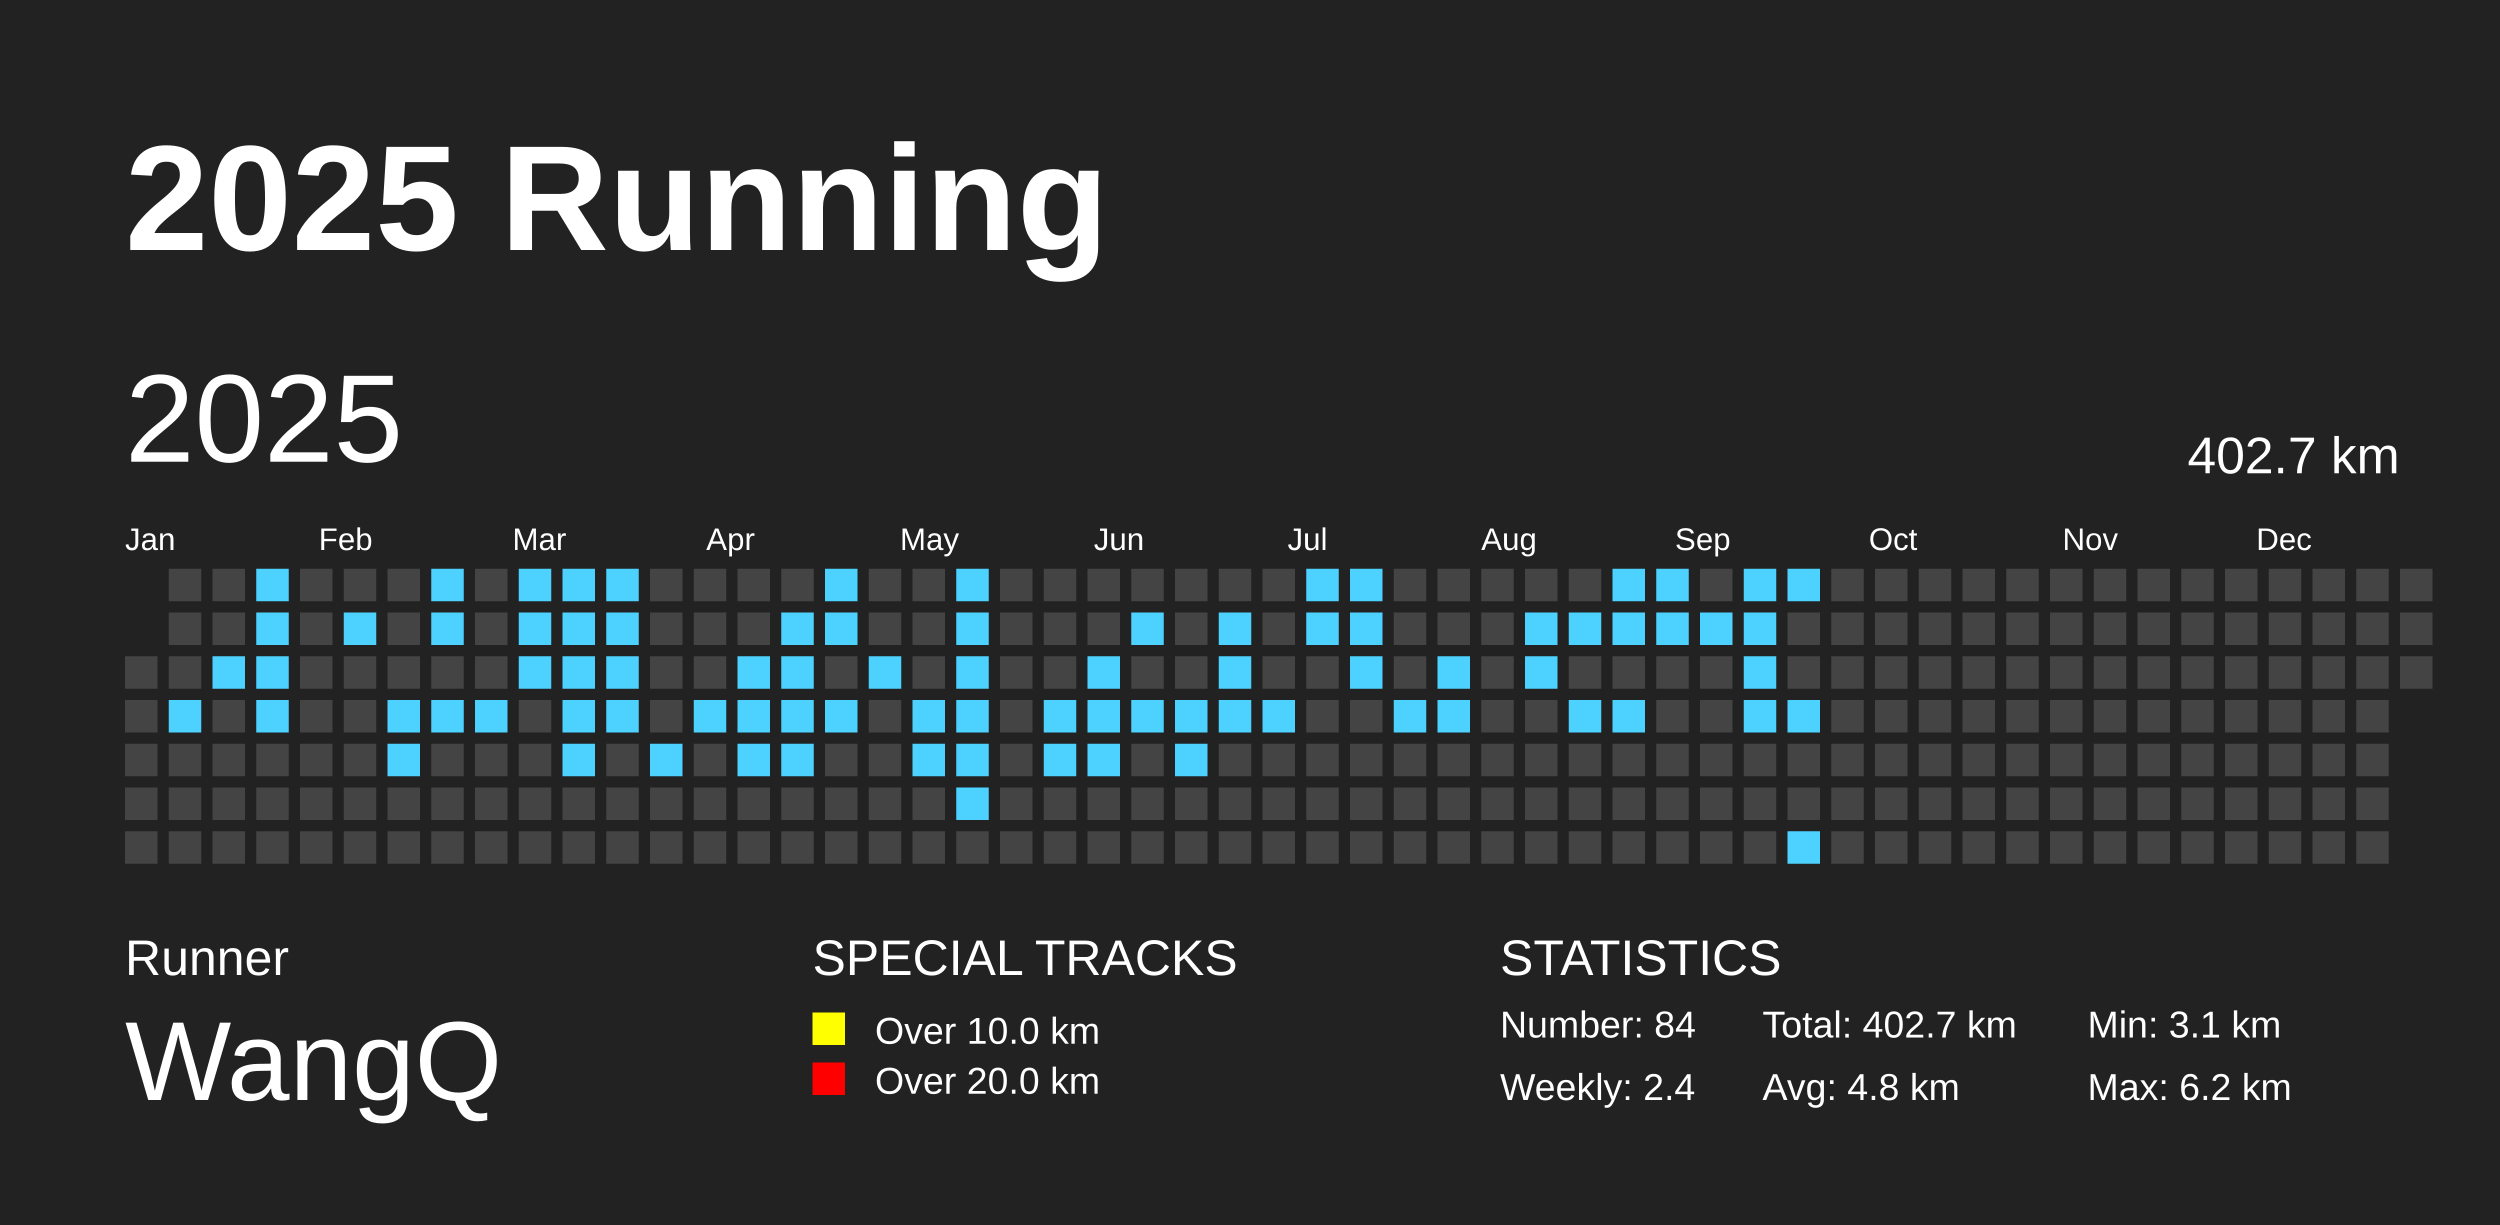
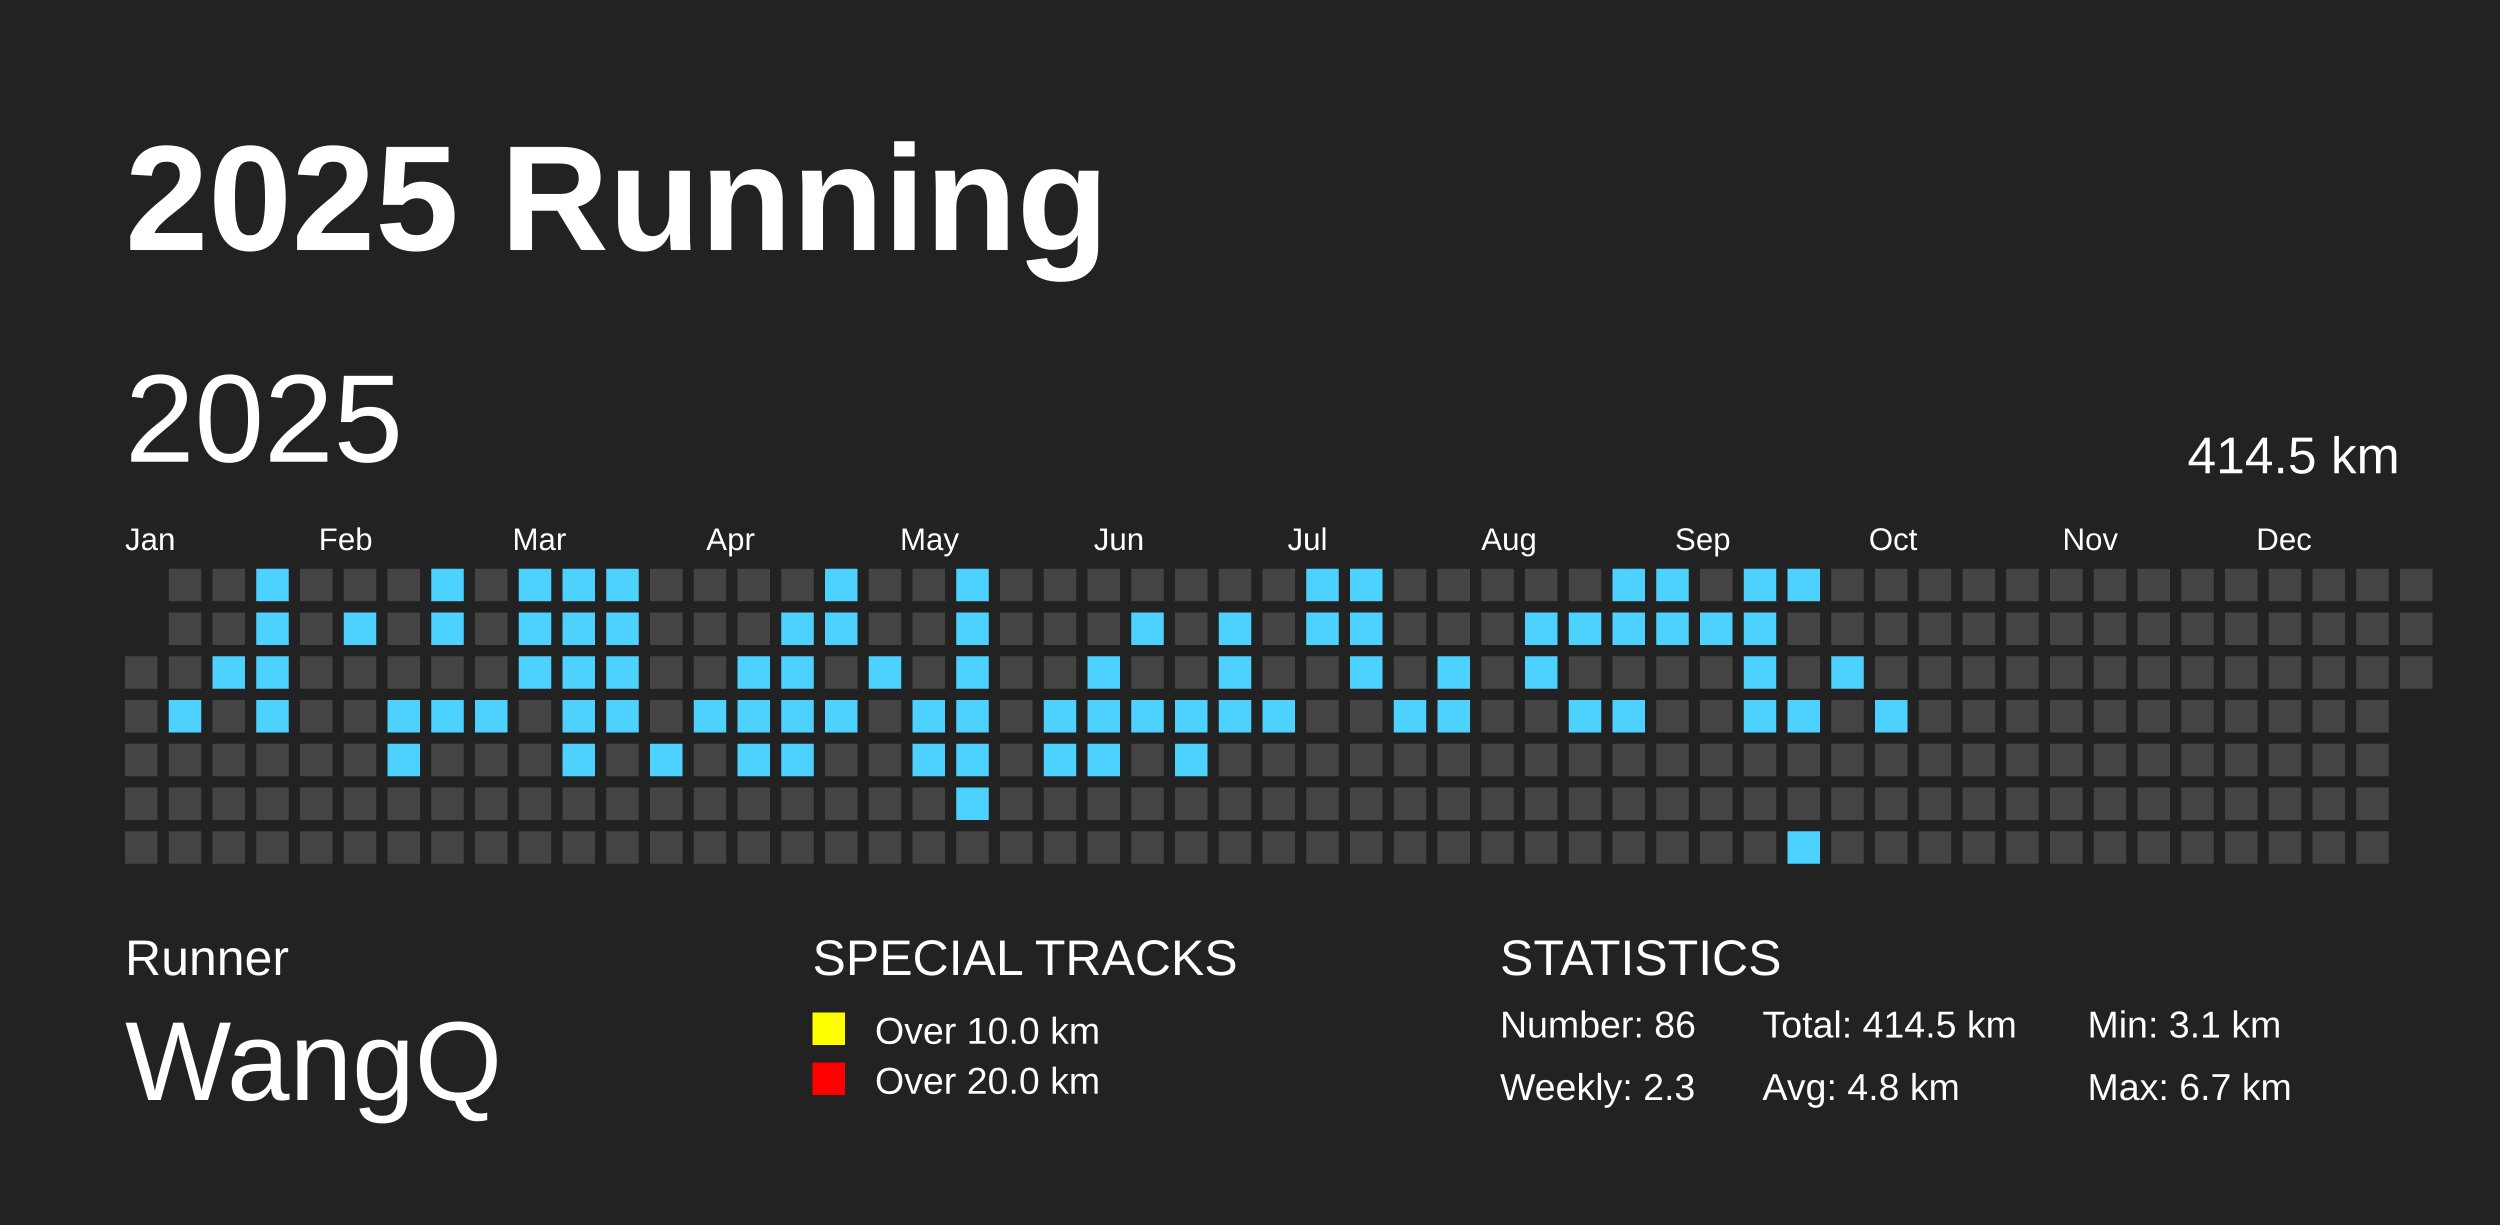
<svg xmlns="http://www.w3.org/2000/svg" baseProfile="full" height="98mm" version="1.1" viewBox="0,0,200,98" width="200mm">
  <defs />
  <rect fill="#222222" height="98" width="200" x="0" y="0" />
  <text fill="#FFFFFF" style="font-size:12px; font-family:Arial; font-weight:bold;" x="10" y="20">2025 Running</text>
  <text fill="#FFFFFF" style="font-size:4px; font-family:Arial" x="10" y="78">Runner</text>
  <text fill="#FFFFFF" style="font-size:9px; font-family:Arial" x="10" y="88">WangQ</text>
  <text fill="#FFFFFF" style="font-size:4px; font-family:Arial" x="65" y="78">SPECIAL TRACKS</text>
  <rect fill="yellow" height="2.6" width="2.6" x="65" y="81" />
  <text fill="#FFFFFF" style="font-size:3px; font-family:Arial" x="70" y="83.5">Over 10.0 km</text>
  <rect fill="red" height="2.6" width="2.6" x="65" y="85" />
  <text fill="#FFFFFF" style="font-size:3px; font-family:Arial" x="70" y="87.5">Over 20.0 km</text>
  <text fill="#FFFFFF" style="font-size:4px; font-family:Arial" x="120" y="78">STATISTICS</text>
-   <text fill="#FFFFFF" style="font-size:3px; font-family:Arial" x="120" y="83">Number: 84</text>
-   <text fill="#FFFFFF" style="font-size:3px; font-family:Arial" x="120" y="88">Weekly: 2.4</text>
-   <text fill="#FFFFFF" style="font-size:3px; font-family:Arial" x="141" y="83">Total: 402.7 km</text>
+   <text fill="#FFFFFF" style="font-size:3px; font-family:Arial" x="120" y="83">Number: 86</text>
+   <text fill="#FFFFFF" style="font-size:3px; font-family:Arial" x="120" y="88">Weekly: 2.3</text>
+   <text fill="#FFFFFF" style="font-size:3px; font-family:Arial" x="141" y="83">Total: 414.5 km</text>
  <text fill="#FFFFFF" style="font-size:3px; font-family:Arial" x="141" y="88">Avg: 4.8 km</text>
  <text fill="#FFFFFF" style="font-size:3px; font-family:Arial" x="167" y="83">Min: 3.1 km</text>
-   <text fill="#FFFFFF" style="font-size:3px; font-family:Arial" x="167" y="88">Max: 6.2 km</text>
+   <text fill="#FFFFFF" style="font-size:3px; font-family:Arial" x="167" y="88">Max: 6.7 km</text>
  <text dominant-baseline="hanging" fill="#FFFFFF" style="font-size:10.0px; font-family:Arial;" x="10" y="30">2025</text>
-   <text dominant-baseline="hanging" fill="#FFFFFF" style="font-size:4.125px; font-family:Arial;" x="175" y="35">402.7 km</text>
+   <text dominant-baseline="hanging" fill="#FFFFFF" style="font-size:4.125px; font-family:Arial;" x="175" y="35">414.5 km</text>
  <text fill="#FFFFFF" style="font-size:2.5px; font-family:Arial" x="10.0" y="44">Jan</text>
  <text fill="#FFFFFF" style="font-size:2.5px; font-family:Arial" x="25.5" y="44">Feb</text>
  <text fill="#FFFFFF" style="font-size:2.5px; font-family:Arial" x="41.0" y="44">Mar</text>
  <text fill="#FFFFFF" style="font-size:2.5px; font-family:Arial" x="56.5" y="44">Apr</text>
  <text fill="#FFFFFF" style="font-size:2.5px; font-family:Arial" x="72.0" y="44">May</text>
  <text fill="#FFFFFF" style="font-size:2.5px; font-family:Arial" x="87.5" y="44">Jun</text>
  <text fill="#FFFFFF" style="font-size:2.5px; font-family:Arial" x="103.0" y="44">Jul</text>
  <text fill="#FFFFFF" style="font-size:2.5px; font-family:Arial" x="118.5" y="44">Aug</text>
  <text fill="#FFFFFF" style="font-size:2.5px; font-family:Arial" x="134.0" y="44">Sep</text>
  <text fill="#FFFFFF" style="font-size:2.5px; font-family:Arial" x="149.5" y="44">Oct</text>
  <text fill="#FFFFFF" style="font-size:2.5px; font-family:Arial" x="165.0" y="44">Nov</text>
  <text fill="#FFFFFF" style="font-size:2.5px; font-family:Arial" x="180.5" y="44">Dec</text>
  <rect fill="#444444" height="2.6" width="2.6" x="10.0" y="52.5" />
  <rect fill="#444444" height="2.6" width="2.6" x="10.0" y="56.0" />
  <rect fill="#444444" height="2.6" width="2.6" x="10.0" y="59.5" />
  <rect fill="#444444" height="2.6" width="2.6" x="10.0" y="63.0" />
  <rect fill="#444444" height="2.6" width="2.6" x="10.0" y="66.5" />
  <rect fill="#444444" height="2.6" width="2.6" x="13.5" y="45.5" />
  <rect fill="#444444" height="2.6" width="2.6" x="13.5" y="49.0" />
  <rect fill="#444444" height="2.6" width="2.6" x="13.5" y="52.5" />
  <rect fill="#4DD2FF" height="2.6" width="2.6" x="13.5" y="56.0" />
  <rect fill="#444444" height="2.6" width="2.6" x="13.5" y="59.5" />
  <rect fill="#444444" height="2.6" width="2.6" x="13.5" y="63.0" />
  <rect fill="#444444" height="2.6" width="2.6" x="13.5" y="66.5" />
  <rect fill="#444444" height="2.6" width="2.6" x="17.0" y="45.5" />
  <rect fill="#444444" height="2.6" width="2.6" x="17.0" y="49.0" />
  <rect fill="#4DD2FF" height="2.6" width="2.6" x="17.0" y="52.5" />
  <rect fill="#444444" height="2.6" width="2.6" x="17.0" y="56.0" />
  <rect fill="#444444" height="2.6" width="2.6" x="17.0" y="59.5" />
  <rect fill="#444444" height="2.6" width="2.6" x="17.0" y="63.0" />
  <rect fill="#444444" height="2.6" width="2.6" x="17.0" y="66.5" />
  <rect fill="#4DD2FF" height="2.6" width="2.6" x="20.5" y="45.5" />
  <rect fill="#4DD2FF" height="2.6" width="2.6" x="20.5" y="49.0" />
  <rect fill="#4DD2FF" height="2.6" width="2.6" x="20.5" y="52.5" />
  <rect fill="#4DD2FF" height="2.6" width="2.6" x="20.5" y="56.0" />
  <rect fill="#444444" height="2.6" width="2.6" x="20.5" y="59.5" />
  <rect fill="#444444" height="2.6" width="2.6" x="20.5" y="63.0" />
  <rect fill="#444444" height="2.6" width="2.6" x="20.5" y="66.5" />
  <rect fill="#444444" height="2.6" width="2.6" x="24.0" y="45.5" />
  <rect fill="#444444" height="2.6" width="2.6" x="24.0" y="49.0" />
  <rect fill="#444444" height="2.6" width="2.6" x="24.0" y="52.5" />
  <rect fill="#444444" height="2.6" width="2.6" x="24.0" y="56.0" />
  <rect fill="#444444" height="2.6" width="2.6" x="24.0" y="59.5" />
  <rect fill="#444444" height="2.6" width="2.6" x="24.0" y="63.0" />
  <rect fill="#444444" height="2.6" width="2.6" x="24.0" y="66.5" />
  <rect fill="#444444" height="2.6" width="2.6" x="27.5" y="45.5" />
  <rect fill="#4DD2FF" height="2.6" width="2.6" x="27.5" y="49.0" />
  <rect fill="#444444" height="2.6" width="2.6" x="27.5" y="52.5" />
  <rect fill="#444444" height="2.6" width="2.6" x="27.5" y="56.0" />
  <rect fill="#444444" height="2.6" width="2.6" x="27.5" y="59.5" />
  <rect fill="#444444" height="2.6" width="2.6" x="27.5" y="63.0" />
  <rect fill="#444444" height="2.6" width="2.6" x="27.5" y="66.5" />
  <rect fill="#444444" height="2.6" width="2.6" x="31.0" y="45.5" />
  <rect fill="#444444" height="2.6" width="2.6" x="31.0" y="49.0" />
  <rect fill="#444444" height="2.6" width="2.6" x="31.0" y="52.5" />
  <rect fill="#4DD2FF" height="2.6" width="2.6" x="31.0" y="56.0" />
  <rect fill="#4DD2FF" height="2.6" width="2.6" x="31.0" y="59.5" />
  <rect fill="#444444" height="2.6" width="2.6" x="31.0" y="63.0" />
  <rect fill="#444444" height="2.6" width="2.6" x="31.0" y="66.5" />
  <rect fill="#4DD2FF" height="2.6" width="2.6" x="34.5" y="45.5" />
  <rect fill="#4DD2FF" height="2.6" width="2.6" x="34.5" y="49.0" />
  <rect fill="#444444" height="2.6" width="2.6" x="34.5" y="52.5" />
  <rect fill="#4DD2FF" height="2.6" width="2.6" x="34.5" y="56.0" />
  <rect fill="#444444" height="2.6" width="2.6" x="34.5" y="59.5" />
  <rect fill="#444444" height="2.6" width="2.6" x="34.5" y="63.0" />
  <rect fill="#444444" height="2.6" width="2.6" x="34.5" y="66.5" />
  <rect fill="#444444" height="2.6" width="2.6" x="38.0" y="45.5" />
  <rect fill="#444444" height="2.6" width="2.6" x="38.0" y="49.0" />
  <rect fill="#444444" height="2.6" width="2.6" x="38.0" y="52.5" />
  <rect fill="#4DD2FF" height="2.6" width="2.6" x="38.0" y="56.0" />
  <rect fill="#444444" height="2.6" width="2.6" x="38.0" y="59.5" />
  <rect fill="#444444" height="2.6" width="2.6" x="38.0" y="63.0" />
  <rect fill="#444444" height="2.6" width="2.6" x="38.0" y="66.5" />
  <rect fill="#4DD2FF" height="2.6" width="2.6" x="41.5" y="45.5" />
  <rect fill="#4DD2FF" height="2.6" width="2.6" x="41.5" y="49.0" />
  <rect fill="#4DD2FF" height="2.6" width="2.6" x="41.5" y="52.5" />
  <rect fill="#444444" height="2.6" width="2.6" x="41.5" y="56.0" />
  <rect fill="#444444" height="2.6" width="2.6" x="41.5" y="59.5" />
  <rect fill="#444444" height="2.6" width="2.6" x="41.5" y="63.0" />
  <rect fill="#444444" height="2.6" width="2.6" x="41.5" y="66.5" />
  <rect fill="#4DD2FF" height="2.6" width="2.6" x="45.0" y="45.5" />
  <rect fill="#4DD2FF" height="2.6" width="2.6" x="45.0" y="49.0" />
  <rect fill="#4DD2FF" height="2.6" width="2.6" x="45.0" y="52.5" />
  <rect fill="#4DD2FF" height="2.6" width="2.6" x="45.0" y="56.0" />
  <rect fill="#4DD2FF" height="2.6" width="2.6" x="45.0" y="59.5" />
  <rect fill="#444444" height="2.6" width="2.6" x="45.0" y="63.0" />
  <rect fill="#444444" height="2.6" width="2.6" x="45.0" y="66.5" />
  <rect fill="#4DD2FF" height="2.6" width="2.6" x="48.5" y="45.5" />
  <rect fill="#4DD2FF" height="2.6" width="2.6" x="48.5" y="49.0" />
  <rect fill="#4DD2FF" height="2.6" width="2.6" x="48.5" y="52.5" />
  <rect fill="#4DD2FF" height="2.6" width="2.6" x="48.5" y="56.0" />
  <rect fill="#444444" height="2.6" width="2.6" x="48.5" y="59.5" />
  <rect fill="#444444" height="2.6" width="2.6" x="48.5" y="63.0" />
  <rect fill="#444444" height="2.6" width="2.6" x="48.5" y="66.5" />
  <rect fill="#444444" height="2.6" width="2.6" x="52.0" y="45.5" />
  <rect fill="#444444" height="2.6" width="2.6" x="52.0" y="49.0" />
  <rect fill="#444444" height="2.6" width="2.6" x="52.0" y="52.5" />
  <rect fill="#444444" height="2.6" width="2.6" x="52.0" y="56.0" />
  <rect fill="#4DD2FF" height="2.6" width="2.6" x="52.0" y="59.5" />
  <rect fill="#444444" height="2.6" width="2.6" x="52.0" y="63.0" />
  <rect fill="#444444" height="2.6" width="2.6" x="52.0" y="66.5" />
  <rect fill="#444444" height="2.6" width="2.6" x="55.5" y="45.5" />
  <rect fill="#444444" height="2.6" width="2.6" x="55.5" y="49.0" />
  <rect fill="#444444" height="2.6" width="2.6" x="55.5" y="52.5" />
  <rect fill="#4DD2FF" height="2.6" width="2.6" x="55.5" y="56.0" />
  <rect fill="#444444" height="2.6" width="2.6" x="55.5" y="59.5" />
  <rect fill="#444444" height="2.6" width="2.6" x="55.5" y="63.0" />
  <rect fill="#444444" height="2.6" width="2.6" x="55.5" y="66.5" />
  <rect fill="#444444" height="2.6" width="2.6" x="59.0" y="45.5" />
  <rect fill="#444444" height="2.6" width="2.6" x="59.0" y="49.0" />
  <rect fill="#4DD2FF" height="2.6" width="2.6" x="59.0" y="52.5" />
  <rect fill="#4DD2FF" height="2.6" width="2.6" x="59.0" y="56.0" />
  <rect fill="#4DD2FF" height="2.6" width="2.6" x="59.0" y="59.5" />
  <rect fill="#444444" height="2.6" width="2.6" x="59.0" y="63.0" />
  <rect fill="#444444" height="2.6" width="2.6" x="59.0" y="66.5" />
  <rect fill="#444444" height="2.6" width="2.6" x="62.5" y="45.5" />
  <rect fill="#4DD2FF" height="2.6" width="2.6" x="62.5" y="49.0" />
  <rect fill="#4DD2FF" height="2.6" width="2.6" x="62.5" y="52.5" />
  <rect fill="#4DD2FF" height="2.6" width="2.6" x="62.5" y="56.0" />
  <rect fill="#4DD2FF" height="2.6" width="2.6" x="62.5" y="59.5" />
  <rect fill="#444444" height="2.6" width="2.6" x="62.5" y="63.0" />
  <rect fill="#444444" height="2.6" width="2.6" x="62.5" y="66.5" />
  <rect fill="#4DD2FF" height="2.6" width="2.6" x="66.0" y="45.5" />
  <rect fill="#4DD2FF" height="2.6" width="2.6" x="66.0" y="49.0" />
  <rect fill="#444444" height="2.6" width="2.6" x="66.0" y="52.5" />
  <rect fill="#4DD2FF" height="2.6" width="2.6" x="66.0" y="56.0" />
  <rect fill="#444444" height="2.6" width="2.6" x="66.0" y="59.5" />
  <rect fill="#444444" height="2.6" width="2.6" x="66.0" y="63.0" />
  <rect fill="#444444" height="2.6" width="2.6" x="66.0" y="66.5" />
  <rect fill="#444444" height="2.6" width="2.6" x="69.5" y="45.5" />
  <rect fill="#444444" height="2.6" width="2.6" x="69.5" y="49.0" />
  <rect fill="#4DD2FF" height="2.6" width="2.6" x="69.5" y="52.5" />
  <rect fill="#444444" height="2.6" width="2.6" x="69.5" y="56.0" />
  <rect fill="#444444" height="2.6" width="2.6" x="69.5" y="59.5" />
  <rect fill="#444444" height="2.6" width="2.6" x="69.5" y="63.0" />
  <rect fill="#444444" height="2.6" width="2.6" x="69.5" y="66.5" />
  <rect fill="#444444" height="2.6" width="2.6" x="73.0" y="45.5" />
  <rect fill="#444444" height="2.6" width="2.6" x="73.0" y="49.0" />
  <rect fill="#444444" height="2.6" width="2.6" x="73.0" y="52.5" />
  <rect fill="#4DD2FF" height="2.6" width="2.6" x="73.0" y="56.0" />
  <rect fill="#4DD2FF" height="2.6" width="2.6" x="73.0" y="59.5" />
  <rect fill="#444444" height="2.6" width="2.6" x="73.0" y="63.0" />
  <rect fill="#444444" height="2.6" width="2.6" x="73.0" y="66.5" />
  <rect fill="#4DD2FF" height="2.6" width="2.6" x="76.5" y="45.5" />
  <rect fill="#4DD2FF" height="2.6" width="2.6" x="76.5" y="49.0" />
  <rect fill="#4DD2FF" height="2.6" width="2.6" x="76.5" y="52.5" />
  <rect fill="#4DD2FF" height="2.6" width="2.6" x="76.5" y="56.0" />
  <rect fill="#4DD2FF" height="2.6" width="2.6" x="76.5" y="59.5" />
  <rect fill="#4DD2FF" height="2.6" width="2.6" x="76.5" y="63.0" />
  <rect fill="#444444" height="2.6" width="2.6" x="76.5" y="66.5" />
  <rect fill="#444444" height="2.6" width="2.6" x="80.0" y="45.5" />
  <rect fill="#444444" height="2.6" width="2.6" x="80.0" y="49.0" />
  <rect fill="#444444" height="2.6" width="2.6" x="80.0" y="52.5" />
  <rect fill="#444444" height="2.6" width="2.6" x="80.0" y="56.0" />
  <rect fill="#444444" height="2.6" width="2.6" x="80.0" y="59.5" />
  <rect fill="#444444" height="2.6" width="2.6" x="80.0" y="63.0" />
  <rect fill="#444444" height="2.6" width="2.6" x="80.0" y="66.5" />
  <rect fill="#444444" height="2.6" width="2.6" x="83.5" y="45.5" />
  <rect fill="#444444" height="2.6" width="2.6" x="83.5" y="49.0" />
  <rect fill="#444444" height="2.6" width="2.6" x="83.5" y="52.5" />
  <rect fill="#4DD2FF" height="2.6" width="2.6" x="83.5" y="56.0" />
  <rect fill="#4DD2FF" height="2.6" width="2.6" x="83.5" y="59.5" />
  <rect fill="#444444" height="2.6" width="2.6" x="83.5" y="63.0" />
  <rect fill="#444444" height="2.6" width="2.6" x="83.5" y="66.5" />
  <rect fill="#444444" height="2.6" width="2.6" x="87.0" y="45.5" />
  <rect fill="#444444" height="2.6" width="2.6" x="87.0" y="49.0" />
  <rect fill="#4DD2FF" height="2.6" width="2.6" x="87.0" y="52.5" />
  <rect fill="#4DD2FF" height="2.6" width="2.6" x="87.0" y="56.0" />
  <rect fill="#4DD2FF" height="2.6" width="2.6" x="87.0" y="59.5" />
  <rect fill="#444444" height="2.6" width="2.6" x="87.0" y="63.0" />
  <rect fill="#444444" height="2.6" width="2.6" x="87.0" y="66.5" />
  <rect fill="#444444" height="2.6" width="2.6" x="90.5" y="45.5" />
  <rect fill="#4DD2FF" height="2.6" width="2.6" x="90.5" y="49.0" />
  <rect fill="#444444" height="2.6" width="2.6" x="90.5" y="52.5" />
  <rect fill="#4DD2FF" height="2.6" width="2.6" x="90.5" y="56.0" />
  <rect fill="#444444" height="2.6" width="2.6" x="90.5" y="59.5" />
  <rect fill="#444444" height="2.6" width="2.6" x="90.5" y="63.0" />
  <rect fill="#444444" height="2.6" width="2.6" x="90.5" y="66.5" />
  <rect fill="#444444" height="2.6" width="2.6" x="94.0" y="45.5" />
  <rect fill="#444444" height="2.6" width="2.6" x="94.0" y="49.0" />
  <rect fill="#444444" height="2.6" width="2.6" x="94.0" y="52.5" />
  <rect fill="#4DD2FF" height="2.6" width="2.6" x="94.0" y="56.0" />
  <rect fill="#4DD2FF" height="2.6" width="2.6" x="94.0" y="59.5" />
  <rect fill="#444444" height="2.6" width="2.6" x="94.0" y="63.0" />
  <rect fill="#444444" height="2.6" width="2.6" x="94.0" y="66.5" />
  <rect fill="#444444" height="2.6" width="2.6" x="97.5" y="45.5" />
  <rect fill="#4DD2FF" height="2.6" width="2.6" x="97.5" y="49.0" />
  <rect fill="#4DD2FF" height="2.6" width="2.6" x="97.5" y="52.5" />
  <rect fill="#4DD2FF" height="2.6" width="2.6" x="97.5" y="56.0" />
  <rect fill="#444444" height="2.6" width="2.6" x="97.5" y="59.5" />
  <rect fill="#444444" height="2.6" width="2.6" x="97.5" y="63.0" />
  <rect fill="#444444" height="2.6" width="2.6" x="97.5" y="66.5" />
  <rect fill="#444444" height="2.6" width="2.6" x="101.0" y="45.5" />
  <rect fill="#444444" height="2.6" width="2.6" x="101.0" y="49.0" />
  <rect fill="#444444" height="2.6" width="2.6" x="101.0" y="52.5" />
  <rect fill="#4DD2FF" height="2.6" width="2.6" x="101.0" y="56.0" />
  <rect fill="#444444" height="2.6" width="2.6" x="101.0" y="59.5" />
  <rect fill="#444444" height="2.6" width="2.6" x="101.0" y="63.0" />
  <rect fill="#444444" height="2.6" width="2.6" x="101.0" y="66.5" />
  <rect fill="#4DD2FF" height="2.6" width="2.6" x="104.5" y="45.5" />
  <rect fill="#4DD2FF" height="2.6" width="2.6" x="104.5" y="49.0" />
  <rect fill="#444444" height="2.6" width="2.6" x="104.5" y="52.5" />
  <rect fill="#444444" height="2.6" width="2.6" x="104.5" y="56.0" />
  <rect fill="#444444" height="2.6" width="2.6" x="104.5" y="59.5" />
  <rect fill="#444444" height="2.6" width="2.6" x="104.5" y="63.0" />
  <rect fill="#444444" height="2.6" width="2.6" x="104.5" y="66.5" />
  <rect fill="#4DD2FF" height="2.6" width="2.6" x="108.0" y="45.5" />
  <rect fill="#4DD2FF" height="2.6" width="2.6" x="108.0" y="49.0" />
  <rect fill="#4DD2FF" height="2.6" width="2.6" x="108.0" y="52.5" />
  <rect fill="#444444" height="2.6" width="2.6" x="108.0" y="56.0" />
  <rect fill="#444444" height="2.6" width="2.6" x="108.0" y="59.5" />
  <rect fill="#444444" height="2.6" width="2.6" x="108.0" y="63.0" />
  <rect fill="#444444" height="2.6" width="2.6" x="108.0" y="66.5" />
  <rect fill="#444444" height="2.6" width="2.6" x="111.5" y="45.5" />
  <rect fill="#444444" height="2.6" width="2.6" x="111.5" y="49.0" />
  <rect fill="#444444" height="2.6" width="2.6" x="111.5" y="52.5" />
  <rect fill="#4DD2FF" height="2.6" width="2.6" x="111.5" y="56.0" />
  <rect fill="#444444" height="2.6" width="2.6" x="111.5" y="59.5" />
  <rect fill="#444444" height="2.6" width="2.6" x="111.5" y="63.0" />
  <rect fill="#444444" height="2.6" width="2.6" x="111.5" y="66.5" />
  <rect fill="#444444" height="2.6" width="2.6" x="115.0" y="45.5" />
  <rect fill="#444444" height="2.6" width="2.6" x="115.0" y="49.0" />
  <rect fill="#4DD2FF" height="2.6" width="2.6" x="115.0" y="52.5" />
  <rect fill="#4DD2FF" height="2.6" width="2.6" x="115.0" y="56.0" />
  <rect fill="#444444" height="2.6" width="2.6" x="115.0" y="59.5" />
  <rect fill="#444444" height="2.6" width="2.6" x="115.0" y="63.0" />
  <rect fill="#444444" height="2.6" width="2.6" x="115.0" y="66.5" />
  <rect fill="#444444" height="2.6" width="2.6" x="118.5" y="45.5" />
  <rect fill="#444444" height="2.6" width="2.6" x="118.5" y="49.0" />
  <rect fill="#444444" height="2.6" width="2.6" x="118.5" y="52.5" />
  <rect fill="#444444" height="2.6" width="2.6" x="118.5" y="56.0" />
  <rect fill="#444444" height="2.6" width="2.6" x="118.5" y="59.5" />
  <rect fill="#444444" height="2.6" width="2.6" x="118.5" y="63.0" />
  <rect fill="#444444" height="2.6" width="2.6" x="118.5" y="66.5" />
  <rect fill="#444444" height="2.6" width="2.6" x="122.0" y="45.5" />
  <rect fill="#4DD2FF" height="2.6" width="2.6" x="122.0" y="49.0" />
  <rect fill="#4DD2FF" height="2.6" width="2.6" x="122.0" y="52.5" />
  <rect fill="#444444" height="2.6" width="2.6" x="122.0" y="56.0" />
  <rect fill="#444444" height="2.6" width="2.6" x="122.0" y="59.5" />
  <rect fill="#444444" height="2.6" width="2.6" x="122.0" y="63.0" />
  <rect fill="#444444" height="2.6" width="2.6" x="122.0" y="66.5" />
  <rect fill="#444444" height="2.6" width="2.6" x="125.5" y="45.5" />
  <rect fill="#4DD2FF" height="2.6" width="2.6" x="125.5" y="49.0" />
  <rect fill="#444444" height="2.6" width="2.6" x="125.5" y="52.5" />
  <rect fill="#4DD2FF" height="2.6" width="2.6" x="125.5" y="56.0" />
  <rect fill="#444444" height="2.6" width="2.6" x="125.5" y="59.5" />
  <rect fill="#444444" height="2.6" width="2.6" x="125.5" y="63.0" />
  <rect fill="#444444" height="2.6" width="2.6" x="125.5" y="66.5" />
  <rect fill="#4DD2FF" height="2.6" width="2.6" x="129.0" y="45.5" />
  <rect fill="#4DD2FF" height="2.6" width="2.6" x="129.0" y="49.0" />
  <rect fill="#444444" height="2.6" width="2.6" x="129.0" y="52.5" />
  <rect fill="#4DD2FF" height="2.6" width="2.6" x="129.0" y="56.0" />
  <rect fill="#444444" height="2.6" width="2.6" x="129.0" y="59.5" />
  <rect fill="#444444" height="2.6" width="2.6" x="129.0" y="63.0" />
  <rect fill="#444444" height="2.6" width="2.6" x="129.0" y="66.5" />
  <rect fill="#4DD2FF" height="2.6" width="2.6" x="132.5" y="45.5" />
  <rect fill="#4DD2FF" height="2.6" width="2.6" x="132.5" y="49.0" />
  <rect fill="#444444" height="2.6" width="2.6" x="132.5" y="52.5" />
  <rect fill="#444444" height="2.6" width="2.6" x="132.5" y="56.0" />
  <rect fill="#444444" height="2.6" width="2.6" x="132.5" y="59.5" />
  <rect fill="#444444" height="2.6" width="2.6" x="132.5" y="63.0" />
  <rect fill="#444444" height="2.6" width="2.6" x="132.5" y="66.5" />
  <rect fill="#444444" height="2.6" width="2.6" x="136.0" y="45.5" />
  <rect fill="#4DD2FF" height="2.6" width="2.6" x="136.0" y="49.0" />
  <rect fill="#444444" height="2.6" width="2.6" x="136.0" y="52.5" />
  <rect fill="#444444" height="2.6" width="2.6" x="136.0" y="56.0" />
  <rect fill="#444444" height="2.6" width="2.6" x="136.0" y="59.5" />
  <rect fill="#444444" height="2.6" width="2.6" x="136.0" y="63.0" />
  <rect fill="#444444" height="2.6" width="2.6" x="136.0" y="66.5" />
  <rect fill="#4DD2FF" height="2.6" width="2.6" x="139.5" y="45.5" />
  <rect fill="#4DD2FF" height="2.6" width="2.6" x="139.5" y="49.0" />
  <rect fill="#4DD2FF" height="2.6" width="2.6" x="139.5" y="52.5" />
  <rect fill="#4DD2FF" height="2.6" width="2.6" x="139.5" y="56.0" />
  <rect fill="#444444" height="2.6" width="2.6" x="139.5" y="59.5" />
  <rect fill="#444444" height="2.6" width="2.6" x="139.5" y="63.0" />
  <rect fill="#444444" height="2.6" width="2.6" x="139.5" y="66.5" />
  <rect fill="#4DD2FF" height="2.6" width="2.6" x="143.0" y="45.5" />
  <rect fill="#444444" height="2.6" width="2.6" x="143.0" y="49.0" />
  <rect fill="#444444" height="2.6" width="2.6" x="143.0" y="52.5" />
  <rect fill="#4DD2FF" height="2.6" width="2.6" x="143.0" y="56.0" />
  <rect fill="#444444" height="2.6" width="2.6" x="143.0" y="59.5" />
  <rect fill="#444444" height="2.6" width="2.6" x="143.0" y="63.0" />
  <rect fill="#4DD2FF" height="2.6" width="2.6" x="143.0" y="66.5" />
  <rect fill="#444444" height="2.6" width="2.6" x="146.5" y="45.5" />
  <rect fill="#444444" height="2.6" width="2.6" x="146.5" y="49.0" />
-   <rect fill="#444444" height="2.6" width="2.6" x="146.5" y="52.5" />
+   <rect fill="#4DD2FF" height="2.6" width="2.6" x="146.5" y="52.5" />
  <rect fill="#444444" height="2.6" width="2.6" x="146.5" y="56.0" />
  <rect fill="#444444" height="2.6" width="2.6" x="146.5" y="59.5" />
  <rect fill="#444444" height="2.6" width="2.6" x="146.5" y="63.0" />
  <rect fill="#444444" height="2.6" width="2.6" x="146.5" y="66.5" />
  <rect fill="#444444" height="2.6" width="2.6" x="150.0" y="45.5" />
  <rect fill="#444444" height="2.6" width="2.6" x="150.0" y="49.0" />
  <rect fill="#444444" height="2.6" width="2.6" x="150.0" y="52.5" />
-   <rect fill="#444444" height="2.6" width="2.6" x="150.0" y="56.0" />
+   <rect fill="#4DD2FF" height="2.6" width="2.6" x="150.0" y="56.0" />
  <rect fill="#444444" height="2.6" width="2.6" x="150.0" y="59.5" />
  <rect fill="#444444" height="2.6" width="2.6" x="150.0" y="63.0" />
  <rect fill="#444444" height="2.6" width="2.6" x="150.0" y="66.5" />
  <rect fill="#444444" height="2.6" width="2.6" x="153.5" y="45.5" />
  <rect fill="#444444" height="2.6" width="2.6" x="153.5" y="49.0" />
  <rect fill="#444444" height="2.6" width="2.6" x="153.5" y="52.5" />
  <rect fill="#444444" height="2.6" width="2.6" x="153.5" y="56.0" />
  <rect fill="#444444" height="2.6" width="2.6" x="153.5" y="59.5" />
  <rect fill="#444444" height="2.6" width="2.6" x="153.5" y="63.0" />
  <rect fill="#444444" height="2.6" width="2.6" x="153.5" y="66.5" />
  <rect fill="#444444" height="2.6" width="2.6" x="157.0" y="45.5" />
  <rect fill="#444444" height="2.6" width="2.6" x="157.0" y="49.0" />
  <rect fill="#444444" height="2.6" width="2.6" x="157.0" y="52.5" />
  <rect fill="#444444" height="2.6" width="2.6" x="157.0" y="56.0" />
  <rect fill="#444444" height="2.6" width="2.6" x="157.0" y="59.5" />
  <rect fill="#444444" height="2.6" width="2.6" x="157.0" y="63.0" />
  <rect fill="#444444" height="2.6" width="2.6" x="157.0" y="66.5" />
  <rect fill="#444444" height="2.6" width="2.6" x="160.5" y="45.5" />
  <rect fill="#444444" height="2.6" width="2.6" x="160.5" y="49.0" />
  <rect fill="#444444" height="2.6" width="2.6" x="160.5" y="52.5" />
  <rect fill="#444444" height="2.6" width="2.6" x="160.5" y="56.0" />
  <rect fill="#444444" height="2.6" width="2.6" x="160.5" y="59.5" />
  <rect fill="#444444" height="2.6" width="2.6" x="160.5" y="63.0" />
  <rect fill="#444444" height="2.6" width="2.6" x="160.5" y="66.5" />
  <rect fill="#444444" height="2.6" width="2.6" x="164.0" y="45.5" />
  <rect fill="#444444" height="2.6" width="2.6" x="164.0" y="49.0" />
  <rect fill="#444444" height="2.6" width="2.6" x="164.0" y="52.5" />
  <rect fill="#444444" height="2.6" width="2.6" x="164.0" y="56.0" />
  <rect fill="#444444" height="2.6" width="2.6" x="164.0" y="59.5" />
  <rect fill="#444444" height="2.6" width="2.6" x="164.0" y="63.0" />
  <rect fill="#444444" height="2.6" width="2.6" x="164.0" y="66.5" />
  <rect fill="#444444" height="2.6" width="2.6" x="167.5" y="45.5" />
  <rect fill="#444444" height="2.6" width="2.6" x="167.5" y="49.0" />
  <rect fill="#444444" height="2.6" width="2.6" x="167.5" y="52.5" />
  <rect fill="#444444" height="2.6" width="2.6" x="167.5" y="56.0" />
  <rect fill="#444444" height="2.6" width="2.6" x="167.5" y="59.5" />
  <rect fill="#444444" height="2.6" width="2.6" x="167.5" y="63.0" />
  <rect fill="#444444" height="2.6" width="2.6" x="167.5" y="66.5" />
  <rect fill="#444444" height="2.6" width="2.6" x="171.0" y="45.5" />
  <rect fill="#444444" height="2.6" width="2.6" x="171.0" y="49.0" />
  <rect fill="#444444" height="2.6" width="2.6" x="171.0" y="52.5" />
  <rect fill="#444444" height="2.6" width="2.6" x="171.0" y="56.0" />
  <rect fill="#444444" height="2.6" width="2.6" x="171.0" y="59.5" />
  <rect fill="#444444" height="2.6" width="2.6" x="171.0" y="63.0" />
  <rect fill="#444444" height="2.6" width="2.6" x="171.0" y="66.5" />
  <rect fill="#444444" height="2.6" width="2.6" x="174.5" y="45.5" />
  <rect fill="#444444" height="2.6" width="2.6" x="174.5" y="49.0" />
  <rect fill="#444444" height="2.6" width="2.6" x="174.5" y="52.5" />
  <rect fill="#444444" height="2.6" width="2.6" x="174.5" y="56.0" />
  <rect fill="#444444" height="2.6" width="2.6" x="174.5" y="59.5" />
  <rect fill="#444444" height="2.6" width="2.6" x="174.5" y="63.0" />
  <rect fill="#444444" height="2.6" width="2.6" x="174.5" y="66.5" />
  <rect fill="#444444" height="2.6" width="2.6" x="178.0" y="45.5" />
  <rect fill="#444444" height="2.6" width="2.6" x="178.0" y="49.0" />
  <rect fill="#444444" height="2.6" width="2.6" x="178.0" y="52.5" />
  <rect fill="#444444" height="2.6" width="2.6" x="178.0" y="56.0" />
  <rect fill="#444444" height="2.6" width="2.6" x="178.0" y="59.5" />
  <rect fill="#444444" height="2.6" width="2.6" x="178.0" y="63.0" />
  <rect fill="#444444" height="2.6" width="2.6" x="178.0" y="66.5" />
  <rect fill="#444444" height="2.6" width="2.6" x="181.5" y="45.5" />
  <rect fill="#444444" height="2.6" width="2.6" x="181.5" y="49.0" />
  <rect fill="#444444" height="2.6" width="2.6" x="181.5" y="52.5" />
  <rect fill="#444444" height="2.6" width="2.6" x="181.5" y="56.0" />
  <rect fill="#444444" height="2.6" width="2.6" x="181.5" y="59.5" />
  <rect fill="#444444" height="2.6" width="2.6" x="181.5" y="63.0" />
  <rect fill="#444444" height="2.6" width="2.6" x="181.5" y="66.5" />
  <rect fill="#444444" height="2.6" width="2.6" x="185.0" y="45.5" />
  <rect fill="#444444" height="2.6" width="2.6" x="185.0" y="49.0" />
  <rect fill="#444444" height="2.6" width="2.6" x="185.0" y="52.5" />
  <rect fill="#444444" height="2.6" width="2.6" x="185.0" y="56.0" />
  <rect fill="#444444" height="2.6" width="2.6" x="185.0" y="59.5" />
  <rect fill="#444444" height="2.6" width="2.6" x="185.0" y="63.0" />
  <rect fill="#444444" height="2.6" width="2.6" x="185.0" y="66.5" />
  <rect fill="#444444" height="2.6" width="2.6" x="188.5" y="45.5" />
  <rect fill="#444444" height="2.6" width="2.6" x="188.5" y="49.0" />
  <rect fill="#444444" height="2.6" width="2.6" x="188.5" y="52.5" />
  <rect fill="#444444" height="2.6" width="2.6" x="188.5" y="56.0" />
  <rect fill="#444444" height="2.6" width="2.6" x="188.5" y="59.5" />
  <rect fill="#444444" height="2.6" width="2.6" x="188.5" y="63.0" />
  <rect fill="#444444" height="2.6" width="2.6" x="188.5" y="66.5" />
  <rect fill="#444444" height="2.6" width="2.6" x="192.0" y="45.5" />
  <rect fill="#444444" height="2.6" width="2.6" x="192.0" y="49.0" />
  <rect fill="#444444" height="2.6" width="2.6" x="192.0" y="52.5" />
</svg>
